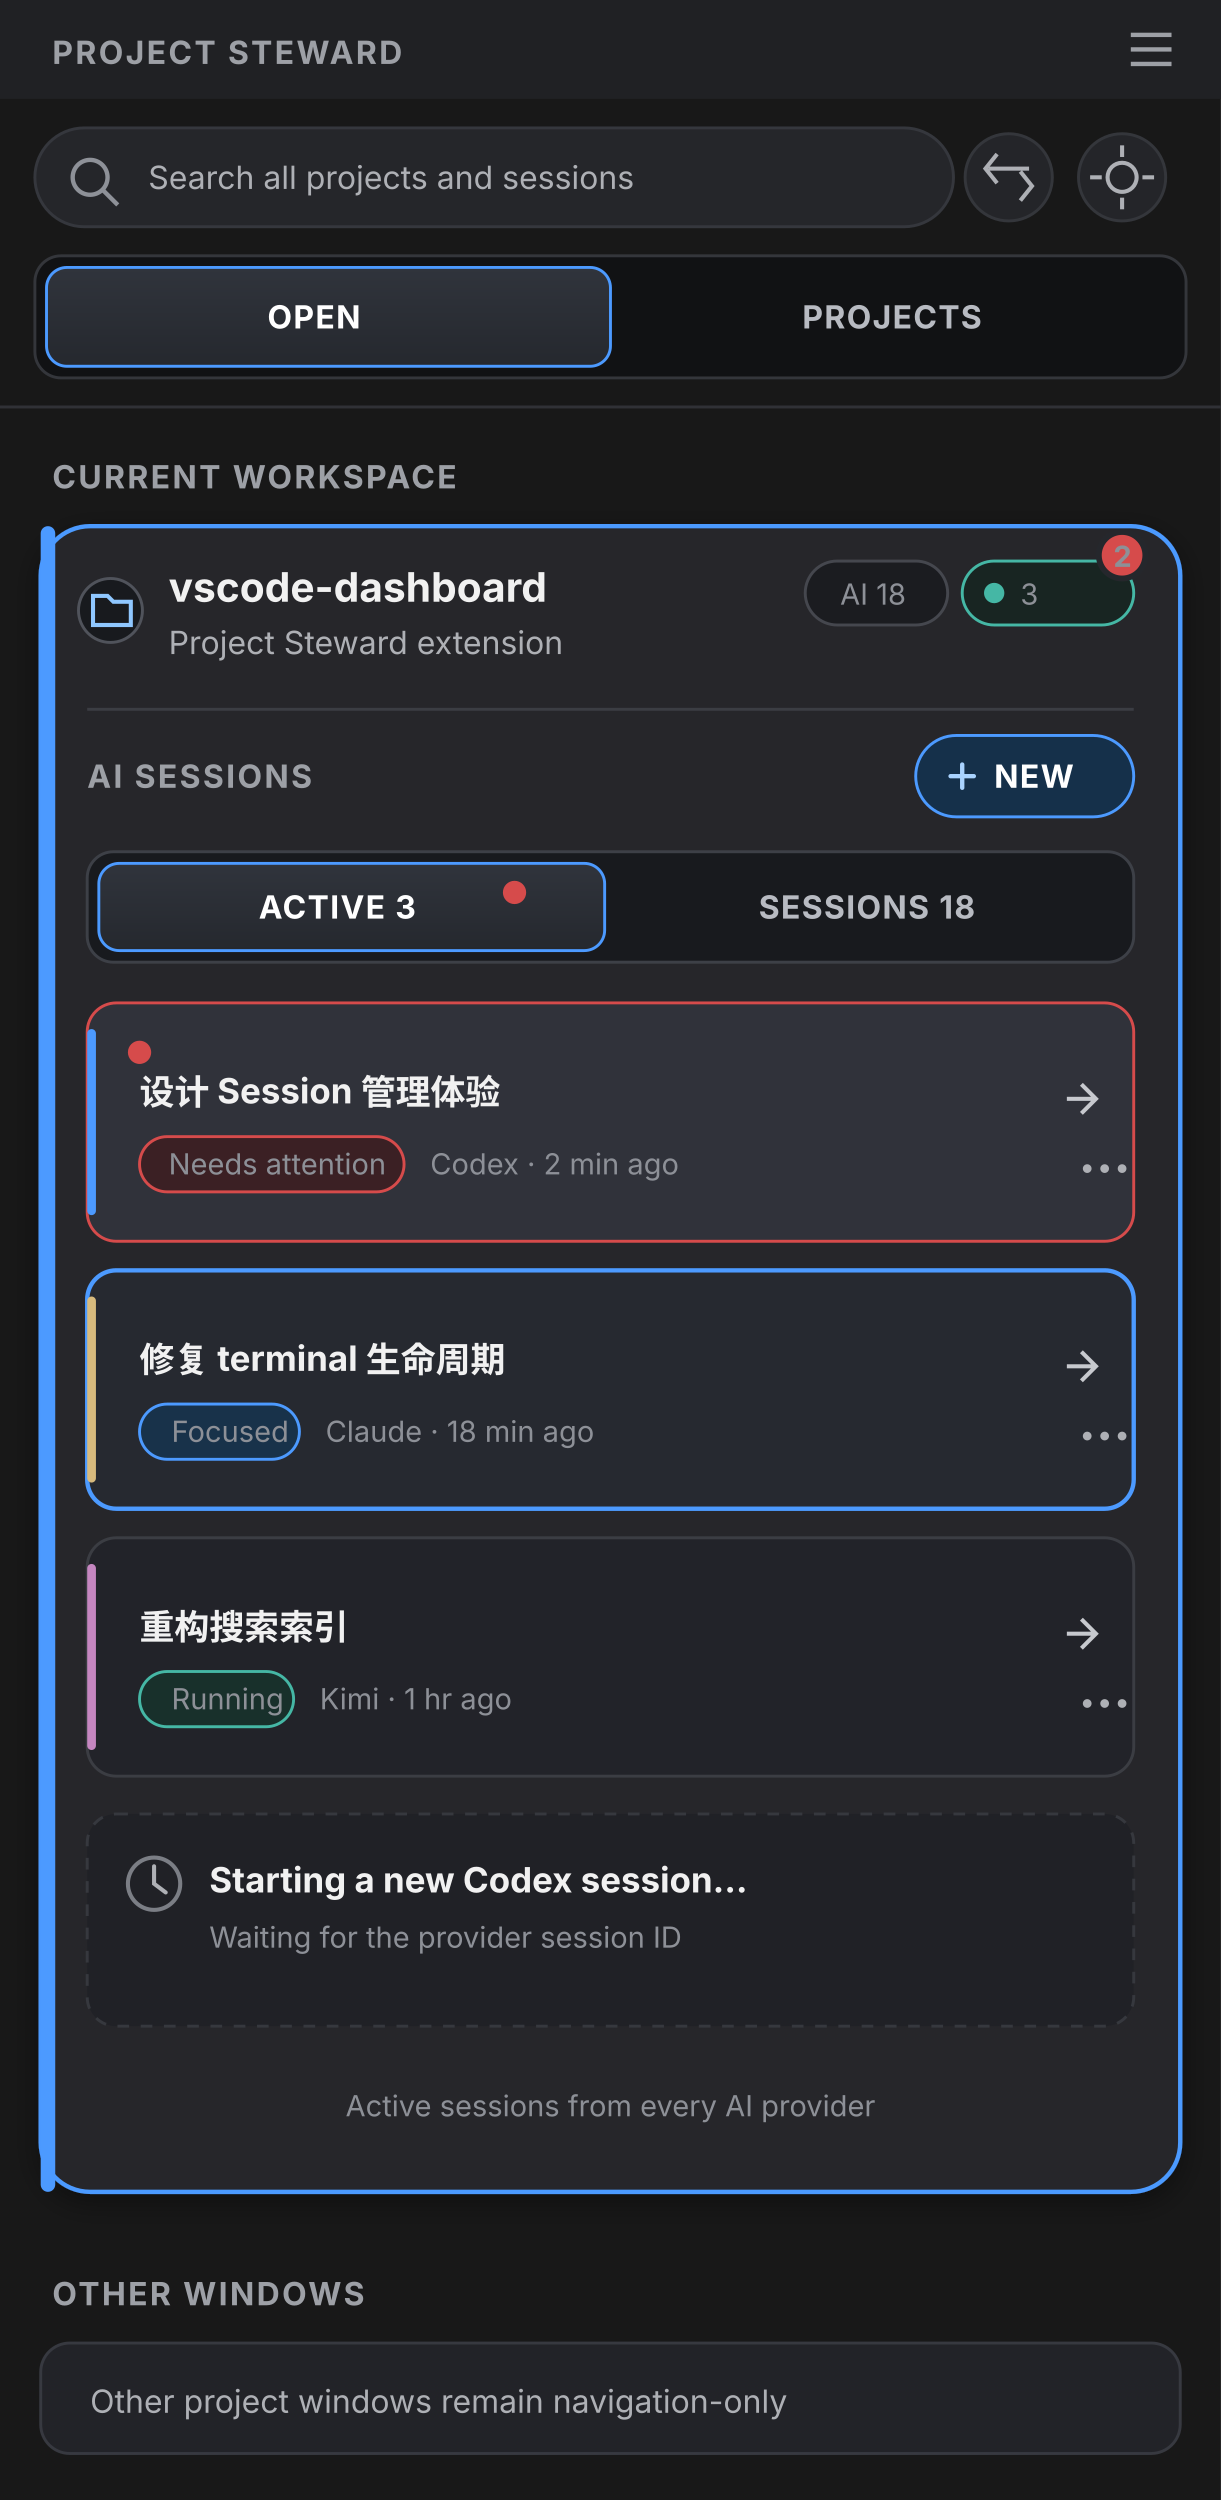
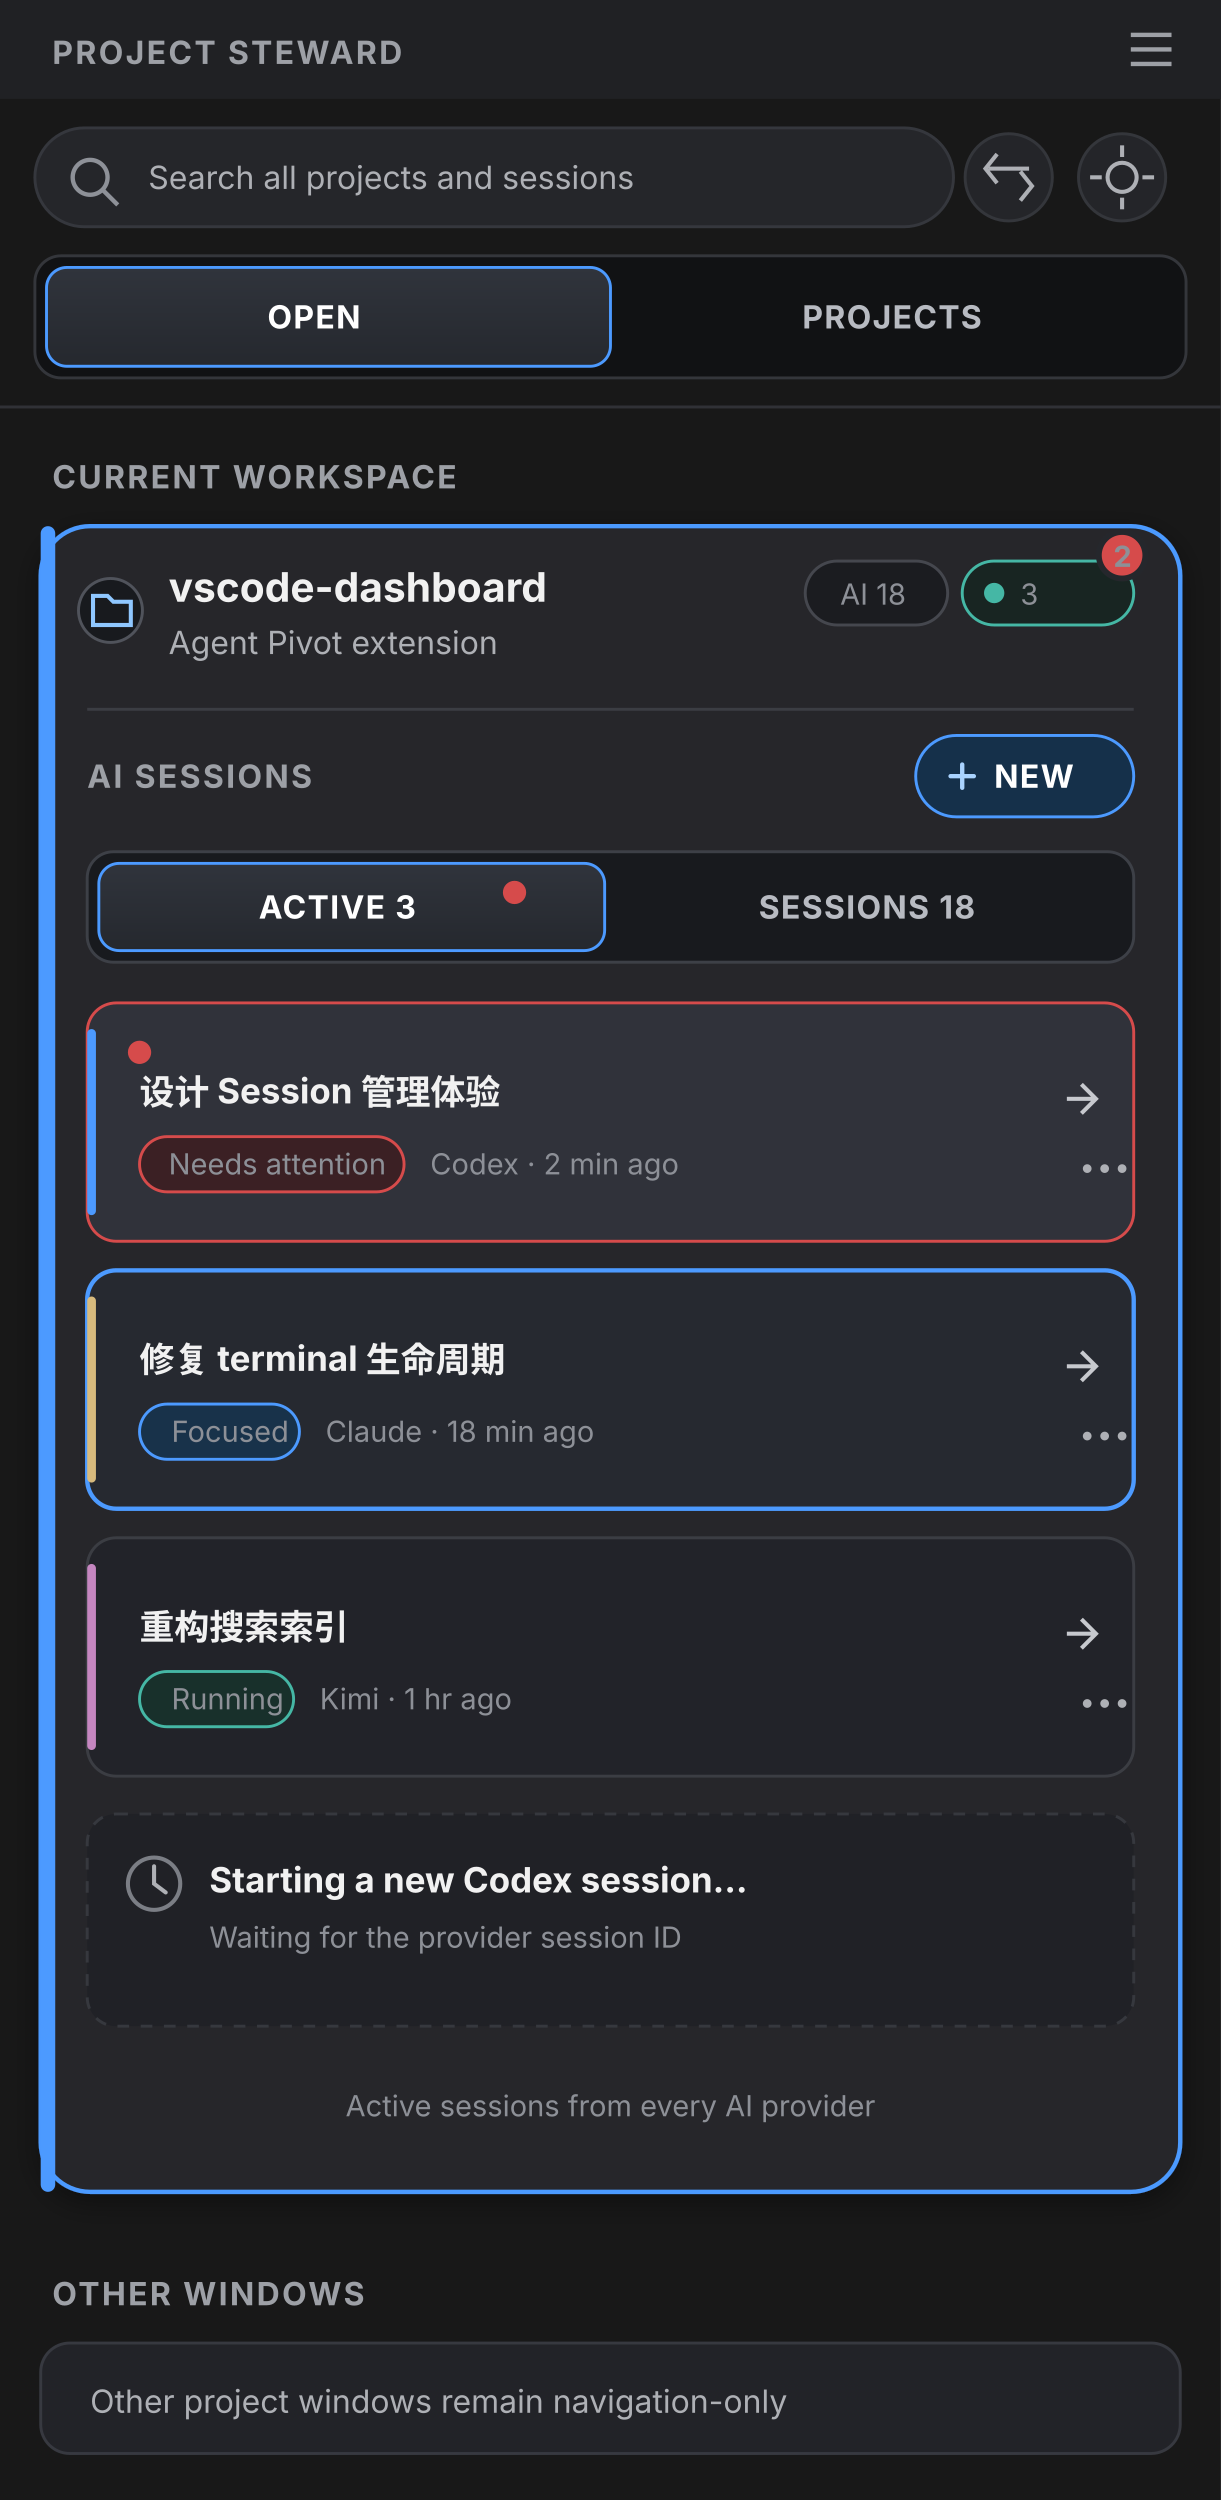
<svg xmlns="http://www.w3.org/2000/svg" width="420" height="860" viewBox="0 0 420 860" role="img" aria-labelledby="title desc">
  <defs>
    <filter id="shadow" x="-20%" y="-20%" width="140%" height="160%">
      <feDropShadow dx="0" dy="3" stdDeviation="5" flood-color="#000" flood-opacity=".38" />
    </filter>
    <linearGradient id="selectedTab" x1="0" x2="0" y1="0" y2="1">
      <stop offset="0" stop-color="#30343c" />
      <stop offset="1" stop-color="#25282e" />
    </linearGradient>
    <style>
      .ui { font-family: -apple-system, BlinkMacSystemFont, "Segoe UI", sans-serif; }
      .label { fill:#9da0a6; font-size:11px; font-weight:700; letter-spacing:.8px; }
      .title { fill:#f1f1f1; font-size:14px; font-weight:650; }
      .rowTitle { fill:#f1f1f1; font-size:12px; font-weight:650; }
      .desc { fill:#aeb0b5; font-size:11px; }
      .meta { fill:#8d9097; font-size:10px; }
      .tab { fill:#b8bbc2; font-size:11px; font-weight:700; letter-spacing:.45px; }
      .tabActive { fill:#fff; }
    </style>
  </defs>
  <rect width="420" height="860" fill="#181818" />
  <rect width="420" height="34" fill="#202124" />
  <text class="ui label" x="18" y="22" fill="#c8c8c8">PROJECT STEWARD</text>
  <path d="M389 12h14M389 17h14M389 22h14" stroke="#9da0a6" stroke-width="1.5" />
  <rect x="12" y="44" width="316" height="34" rx="17" fill="#25262a" stroke="#35373d" />
  <circle cx="31" cy="61" r="6" fill="none" stroke="#8e9198" stroke-width="1.5" />
  <path d="M35.5 65.5l5 5" stroke="#8e9198" stroke-width="1.5" />
  <text class="ui desc" x="51" y="65">Search all projects and sessions</text>
  <circle cx="347" cy="61" r="15" fill="#242529" stroke="#34363b" />
  <path d="M340 58h14m-11-5l-4 5 4 5m8 6l4-5-4-5" fill="none" stroke="#aeb0b5" stroke-width="1.4" />
  <circle cx="386" cy="61" r="15" fill="#242529" stroke="#34363b" />
  <circle cx="386" cy="61" r="5" fill="none" stroke="#aeb0b5" stroke-width="1.4" />
  <path d="M386 50v4m0 14v4m-11-11h4m14 0h4" stroke="#aeb0b5" stroke-width="1.4" />
  <rect x="12" y="88" width="396" height="42" rx="9" fill="#111214" stroke="#34363b" />
  <rect x="16" y="92" width="194" height="34" rx="7" fill="url(#selectedTab)" stroke="#4c9aff" />
  <text class="ui tab tabActive" x="92" y="113">OPEN</text>
  <text class="ui tab" x="276" y="113">PROJECTS</text>
  <line x1="0" y1="140" x2="420" y2="140" stroke="#303136" />
  <text class="ui label" x="18" y="168">CURRENT WORKSPACE</text>
  <rect x="14" y="181" width="392" height="573" rx="17" fill="#25272c" stroke="#4c9aff" stroke-width="1.5" filter="url(#shadow)" />
  <rect x="14" y="181" width="5" height="573" rx="2.5" fill="#4c9aff" />
  <circle cx="38" cy="210" r="11" fill="#181a1e" stroke="#50535b" />
  <path d="M32 205h5l2 2h6v8H32z" fill="none" stroke="#8fc7ff" stroke-width="1.4" />
  <text class="ui title" x="58" y="207">vscode-dashboard</text>
-   <text class="ui desc" x="58" y="225">Project Steward extension</text>
+   <text class="ui desc" x="58" y="225">Agent Pivot extension</text>
  <rect x="277" y="193" width="49" height="22" rx="11" fill="#1b1c20" stroke="#45474e" />
  <text class="ui meta" x="289" y="208" fill="#c8cad0">AI 18</text>
  <rect x="331" y="193" width="59" height="22" rx="11" fill="#182522" stroke="#45b7a5" />
  <circle cx="342" cy="204" r="3.5" fill="#45b7a5" />
  <text class="ui meta" x="351" y="208" fill="#91dfd1">3</text>
  <circle cx="386" cy="191" r="8" fill="#d64b4b" stroke="#25272c" stroke-width="2" />
  <text class="ui meta" x="383" y="195" fill="#fff" font-weight="700">2</text>
  <line x1="30" y1="244" x2="390" y2="244" stroke="#3b3d43" />
  <text class="ui label" x="30" y="271" fill="#d6d8dc">AI SESSIONS</text>
  <rect x="315" y="253" width="75" height="28" rx="14" fill="#15304a" stroke="#4c9aff" />
  <path d="M331 263v8m-4-4h8" stroke="#a9d3ff" stroke-width="1.5" stroke-linecap="round" />
  <text class="ui tab tabActive" x="342" y="271" font-size="10">NEW</text>
  <rect x="30" y="293" width="360" height="38" rx="9" fill="#181a1e" stroke="#3d4047" />
  <rect x="34" y="297" width="174" height="30" rx="7" fill="url(#selectedTab)" stroke="#4c9aff" />
  <text class="ui tab tabActive" x="89" y="316">ACTIVE 3</text>
  <text class="ui tab" x="261" y="316">SESSIONS 18</text>
  <circle cx="177" cy="307" r="4" fill="#d64b4b" />
  <rect x="30" y="345" width="360" height="82" rx="10" fill="#30323a" stroke="#d64b4b" />
  <rect x="30" y="354" width="3" height="64" rx="1.5" fill="#4c9aff" />
  <circle cx="48" cy="362" r="5" fill="#d64b4b" stroke="#30323a" stroke-width="2" />
  <text class="ui rowTitle" x="48" y="380">设计 Session 管理体验</text>
  <rect x="48" y="391" width="91" height="19" rx="9.5" fill="#3b2024" stroke="#d64b4b" />
  <text class="ui meta" x="58" y="404" fill="#ffb6b6">Needs attention</text>
  <text class="ui meta" x="148" y="404">Codex · 2 min ago</text>
  <path d="M367 378h10m-5-5l5 5-5 5" fill="none" stroke="#c7c9ce" stroke-width="1.4" />
  <circle cx="374" cy="402" r="1.5" fill="#aeb0b5" />
  <circle cx="380" cy="402" r="1.5" fill="#aeb0b5" />
  <circle cx="386" cy="402" r="1.5" fill="#aeb0b5" />
  <rect x="30" y="437" width="360" height="82" rx="10" fill="#262930" stroke="#4c9aff" stroke-width="1.5" />
  <rect x="30" y="446" width="3" height="64" rx="1.5" fill="#d7ba7d" />
  <text class="ui rowTitle" x="48" y="472">修复 terminal 生命周期</text>
  <rect x="48" y="483" width="55" height="19" rx="9.5" fill="#18324a" stroke="#4c9aff" />
  <text class="ui meta" x="59" y="496" fill="#a9d3ff">Focused</text>
  <text class="ui meta" x="112" y="496">Claude · 18 min ago</text>
  <path d="M367 470h10m-5-5l5 5-5 5" fill="none" stroke="#c7c9ce" stroke-width="1.4" />
  <circle cx="374" cy="494" r="1.5" fill="#aeb0b5" />
  <circle cx="380" cy="494" r="1.5" fill="#aeb0b5" />
  <circle cx="386" cy="494" r="1.5" fill="#aeb0b5" />
  <rect x="30" y="529" width="360" height="82" rx="10" fill="#222329" stroke="#3b3d43" />
  <rect x="30" y="538" width="3" height="64" rx="1.5" fill="#c586c0" />
  <text class="ui rowTitle" x="48" y="564">重构搜索索引</text>
  <rect x="48" y="575" width="53" height="19" rx="9.5" fill="#18302b" stroke="#45b7a5" />
  <text class="ui meta" x="59" y="588" fill="#91dfd1">Running</text>
  <text class="ui meta" x="110" y="588">Kimi · 1 hr ago</text>
  <path d="M367 562h10m-5-5l5 5-5 5" fill="none" stroke="#c7c9ce" stroke-width="1.4" />
  <circle cx="374" cy="586" r="1.5" fill="#aeb0b5" />
  <circle cx="380" cy="586" r="1.5" fill="#aeb0b5" />
  <circle cx="386" cy="586" r="1.5" fill="#aeb0b5" />
  <rect x="30" y="624" width="360" height="73" rx="10" fill="#202126" stroke="#36383e" stroke-dasharray="4 4" />
  <circle cx="53" cy="648" r="9" fill="none" stroke="#7b7e85" stroke-width="1.4" />
  <path d="M53 642v6l4 3" fill="none" stroke="#aeb0b5" stroke-width="1.4" stroke-linecap="round" />
  <text class="ui rowTitle" x="72" y="651" fill="#c9cbd0">Starting a new Codex session…</text>
  <text class="ui meta" x="72" y="670">Waiting for the provider session ID</text>
  <text class="ui meta" x="210" y="728" text-anchor="middle">Active sessions from every AI provider</text>
  <text class="ui label" x="18" y="793">OTHER WINDOWS</text>
  <rect x="14" y="806" width="392" height="38" rx="10" fill="#222328" stroke="#373940" />
  <text class="ui desc" x="31" y="830">Other project windows remain navigation-only</text>
</svg>
